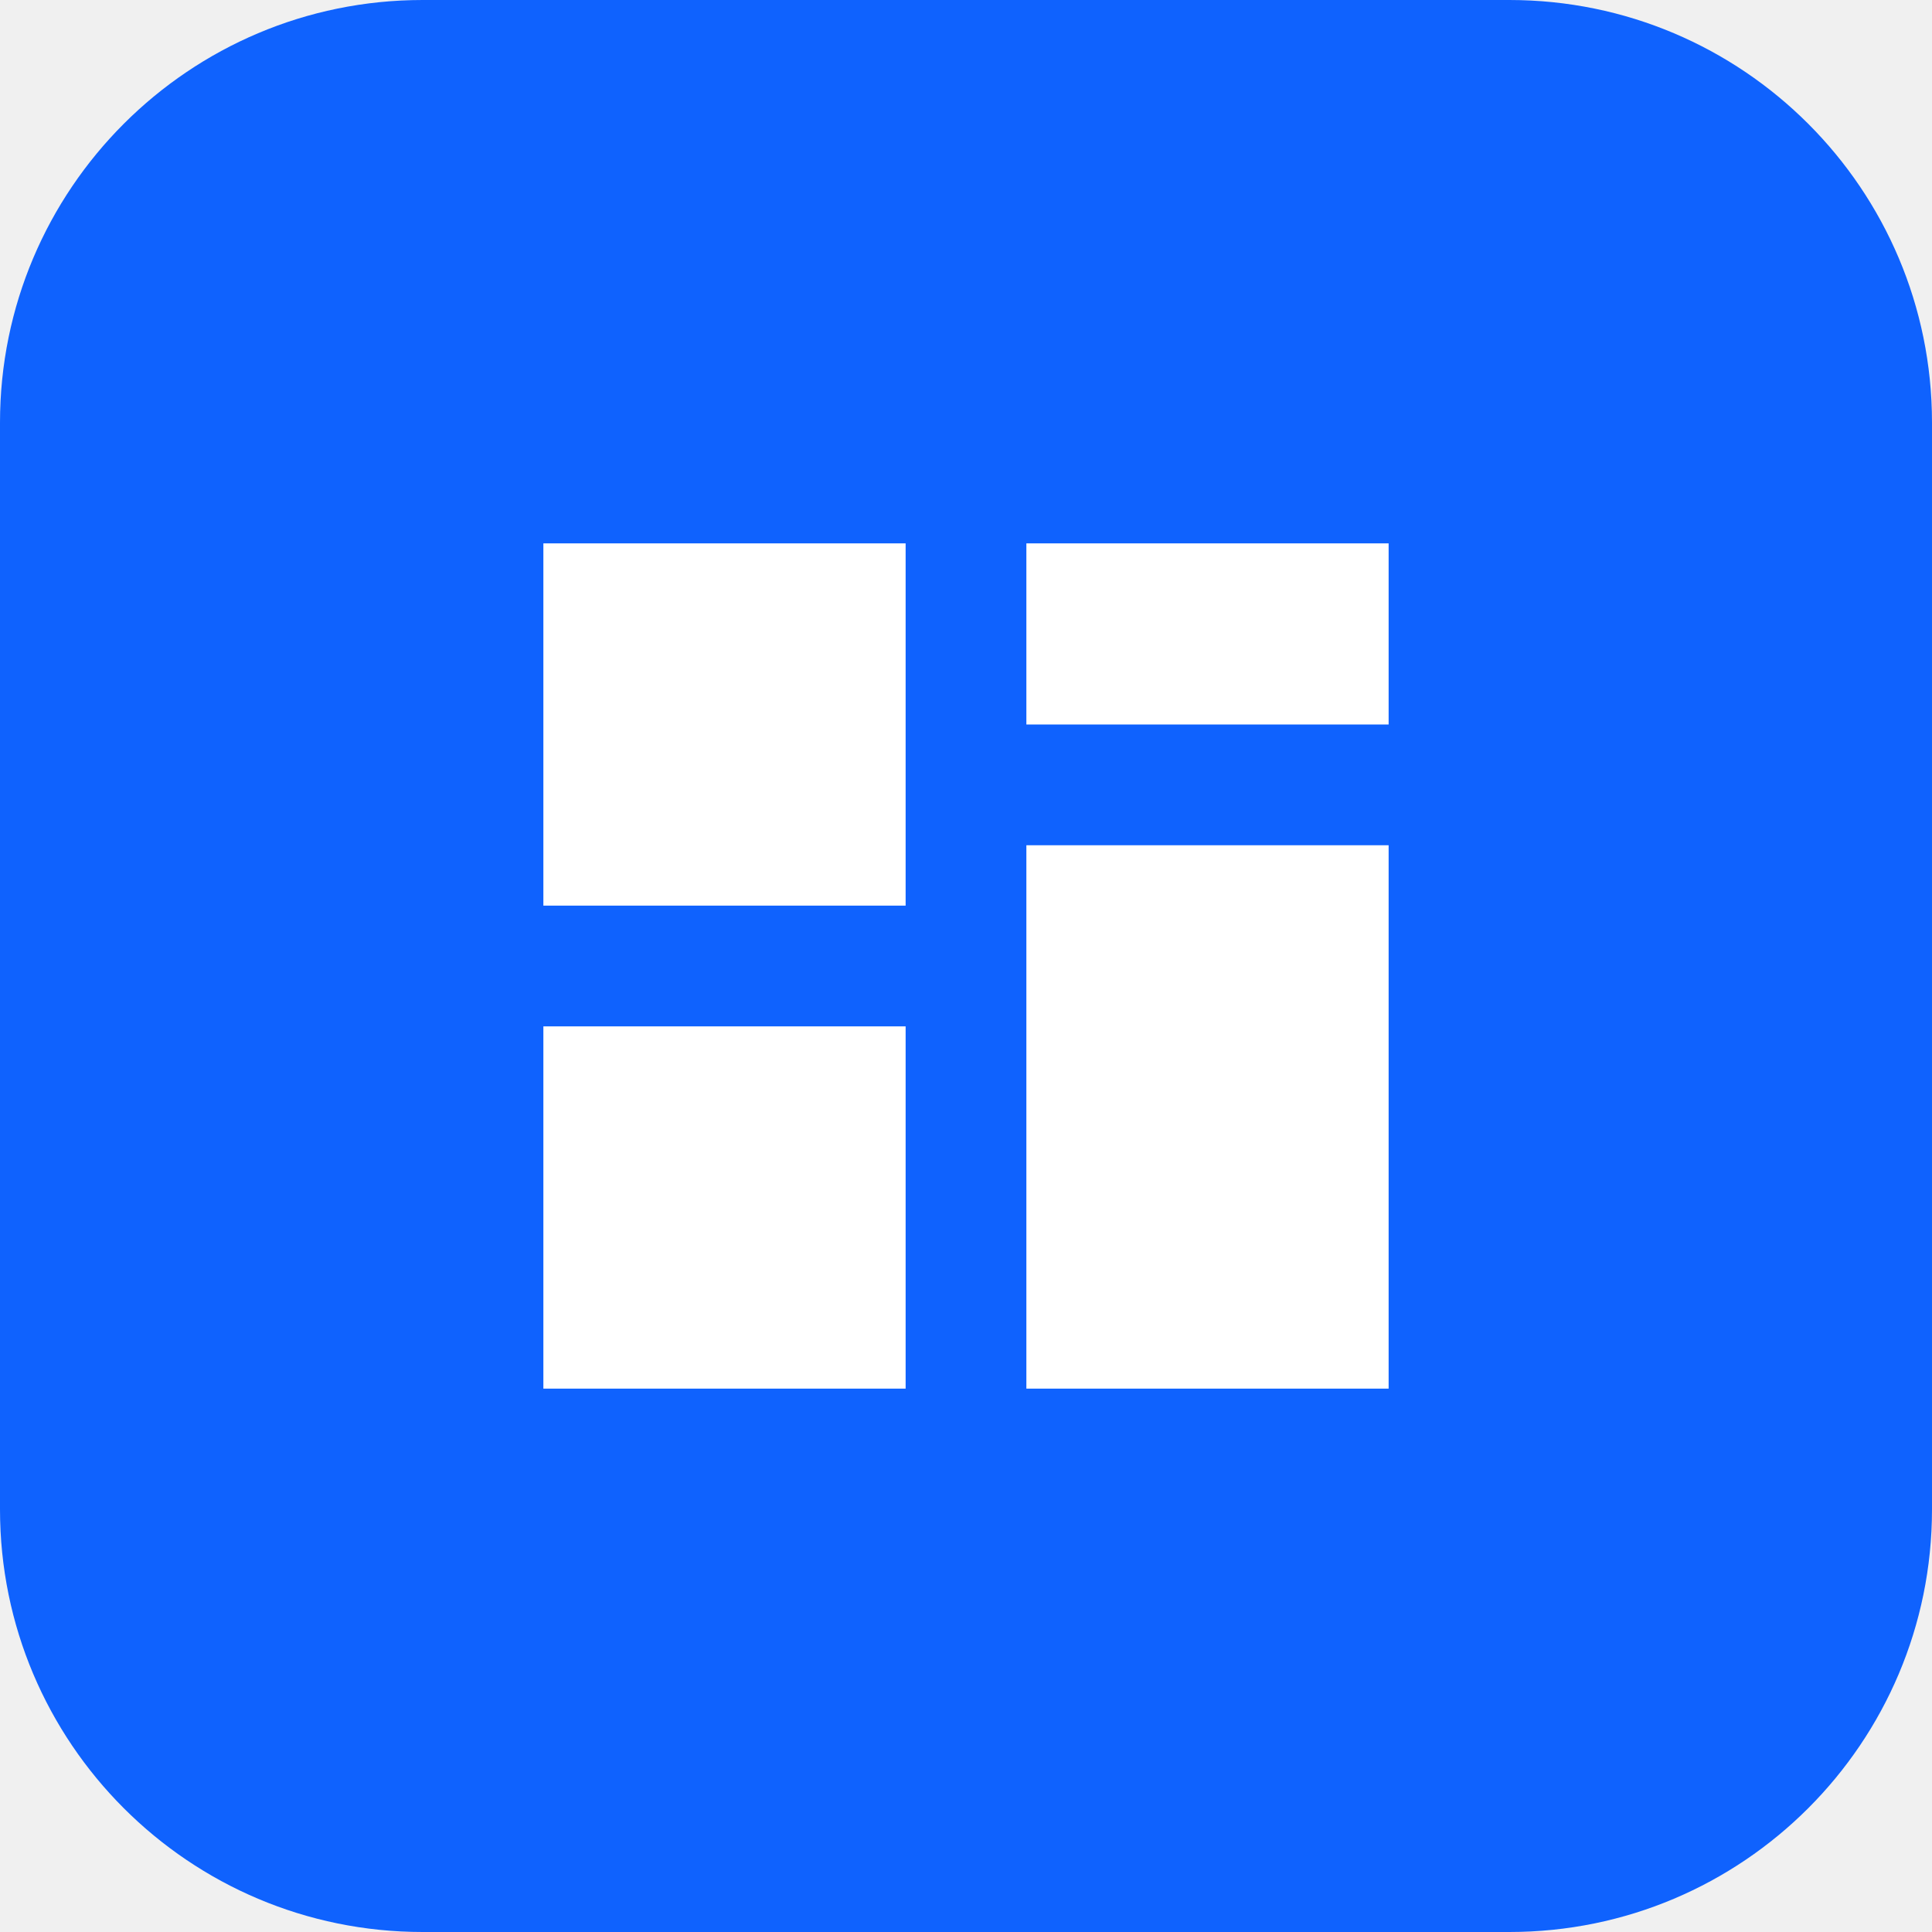
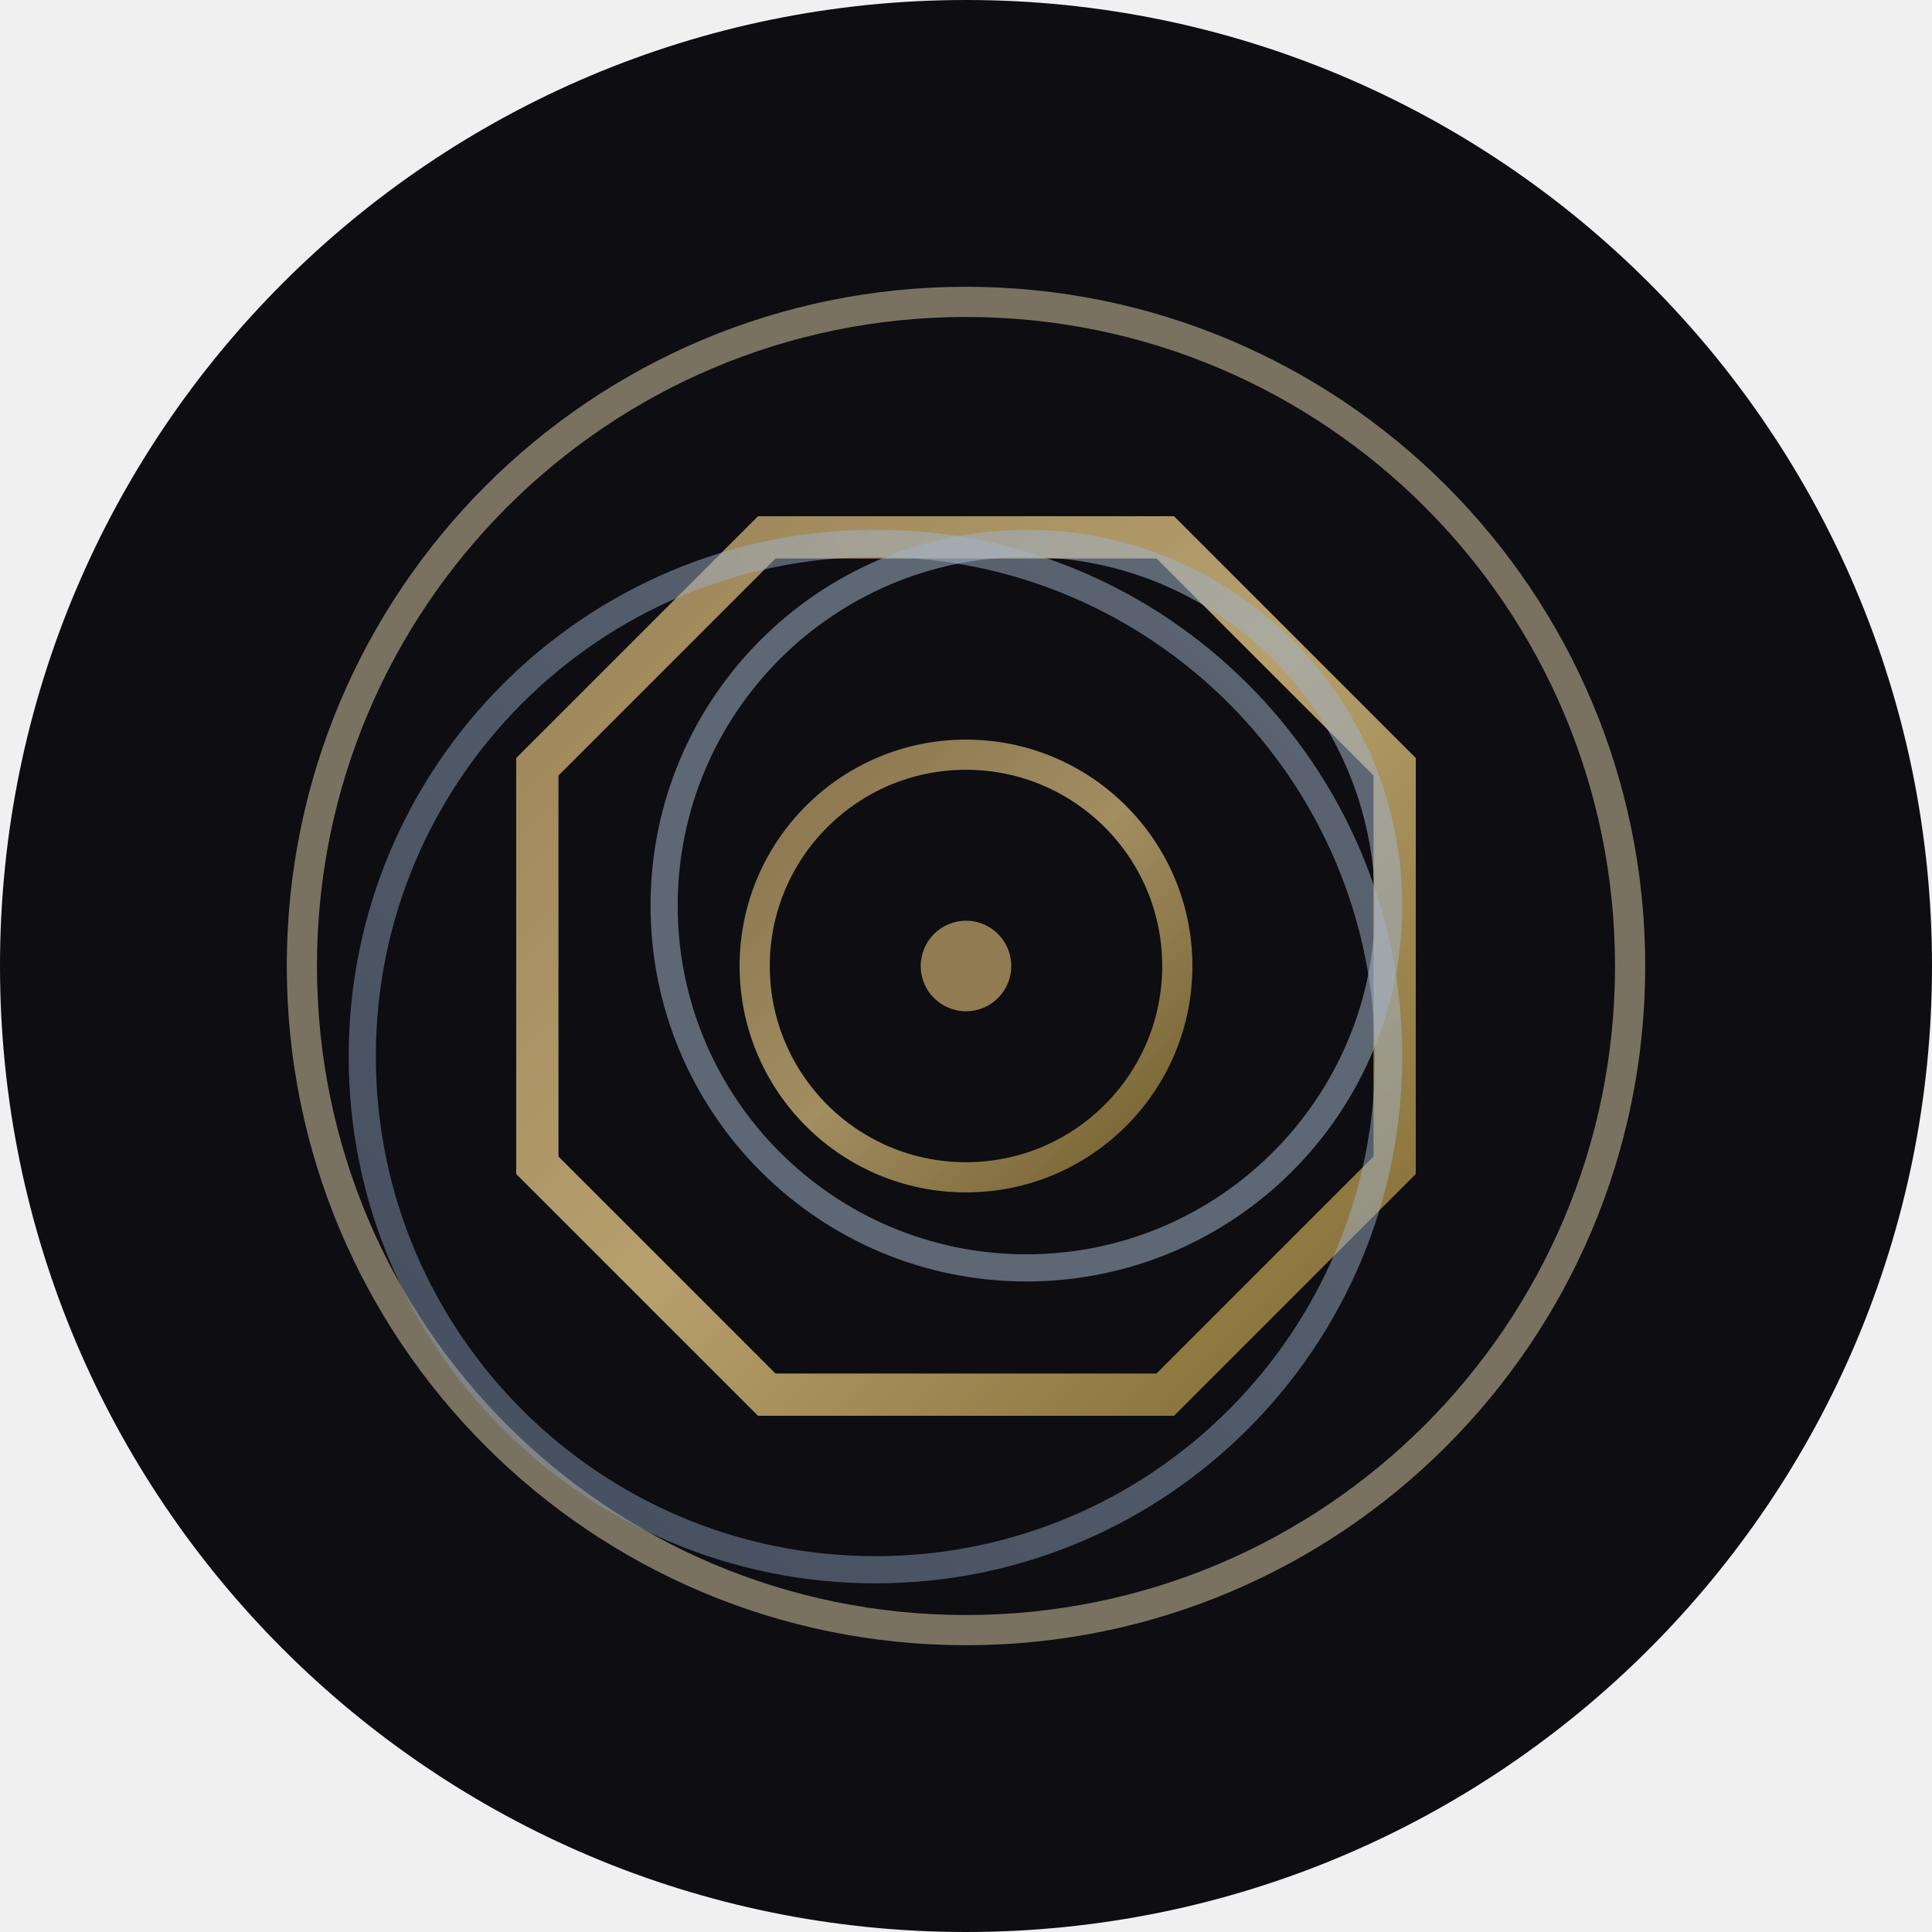
<svg xmlns="http://www.w3.org/2000/svg" viewBox="0 0 64 64">
-   <rect width="64" height="64" rx="14" fill="#0f62fe" />
-   <path d="M18 18h12v12H18zM34 18h12v6H34zM34 28h12v18H34zM18 34h12v12H18z" fill="#fff" />
+   <defs>
+     <linearGradient id="g" x1="0" y1="0" x2="1" y2="1">
+       <stop offset="0%" stop-color="#c9a96e" />
+       <stop offset="50%" stop-color="#f0d28c" />
+       <stop offset="100%" stop-color="#a8893a" />
+     </linearGradient>
+     <linearGradient id="s" x1="0" y1="1" x2="1" y2="0">
+       <stop offset="0%" stop-color="#7a8ea8" />
+       <stop offset="100%" stop-color="#b0c0d4" />
+     </linearGradient>
+   </defs>
+   <circle cx="32" cy="32" r="32" fill="#0d0d12" />
+   <polygon fill="none" points="46.2,38.6 38.6,46.2 25.4,46.2 17.8,38.6 17.8,25.4 25.4,17.8 38.6,17.8 46.2,25.4" stroke="url(#g)" stroke-width="1.4" opacity="0.75" />
+   <circle cx="32" cy="32" r="22" fill="none" stroke="#d4c5a0" stroke-width="1" opacity="0.55" />
+   <circle cx="29" cy="35" r="17" fill="none" stroke="url(#s)" stroke-width="0.9" opacity="0.50" />
+   <circle cx="34" cy="30" r="12" fill="none" stroke="#a0b0c4" stroke-width="0.9" opacity="0.55" />
+   <circle cx="32" cy="32" r="7" fill="none" stroke="url(#g)" stroke-width="1" opacity="0.65" />
+   <circle cx="32" cy="32" r="1.5" fill="#c9a96e" opacity="0.7" />
</svg>
